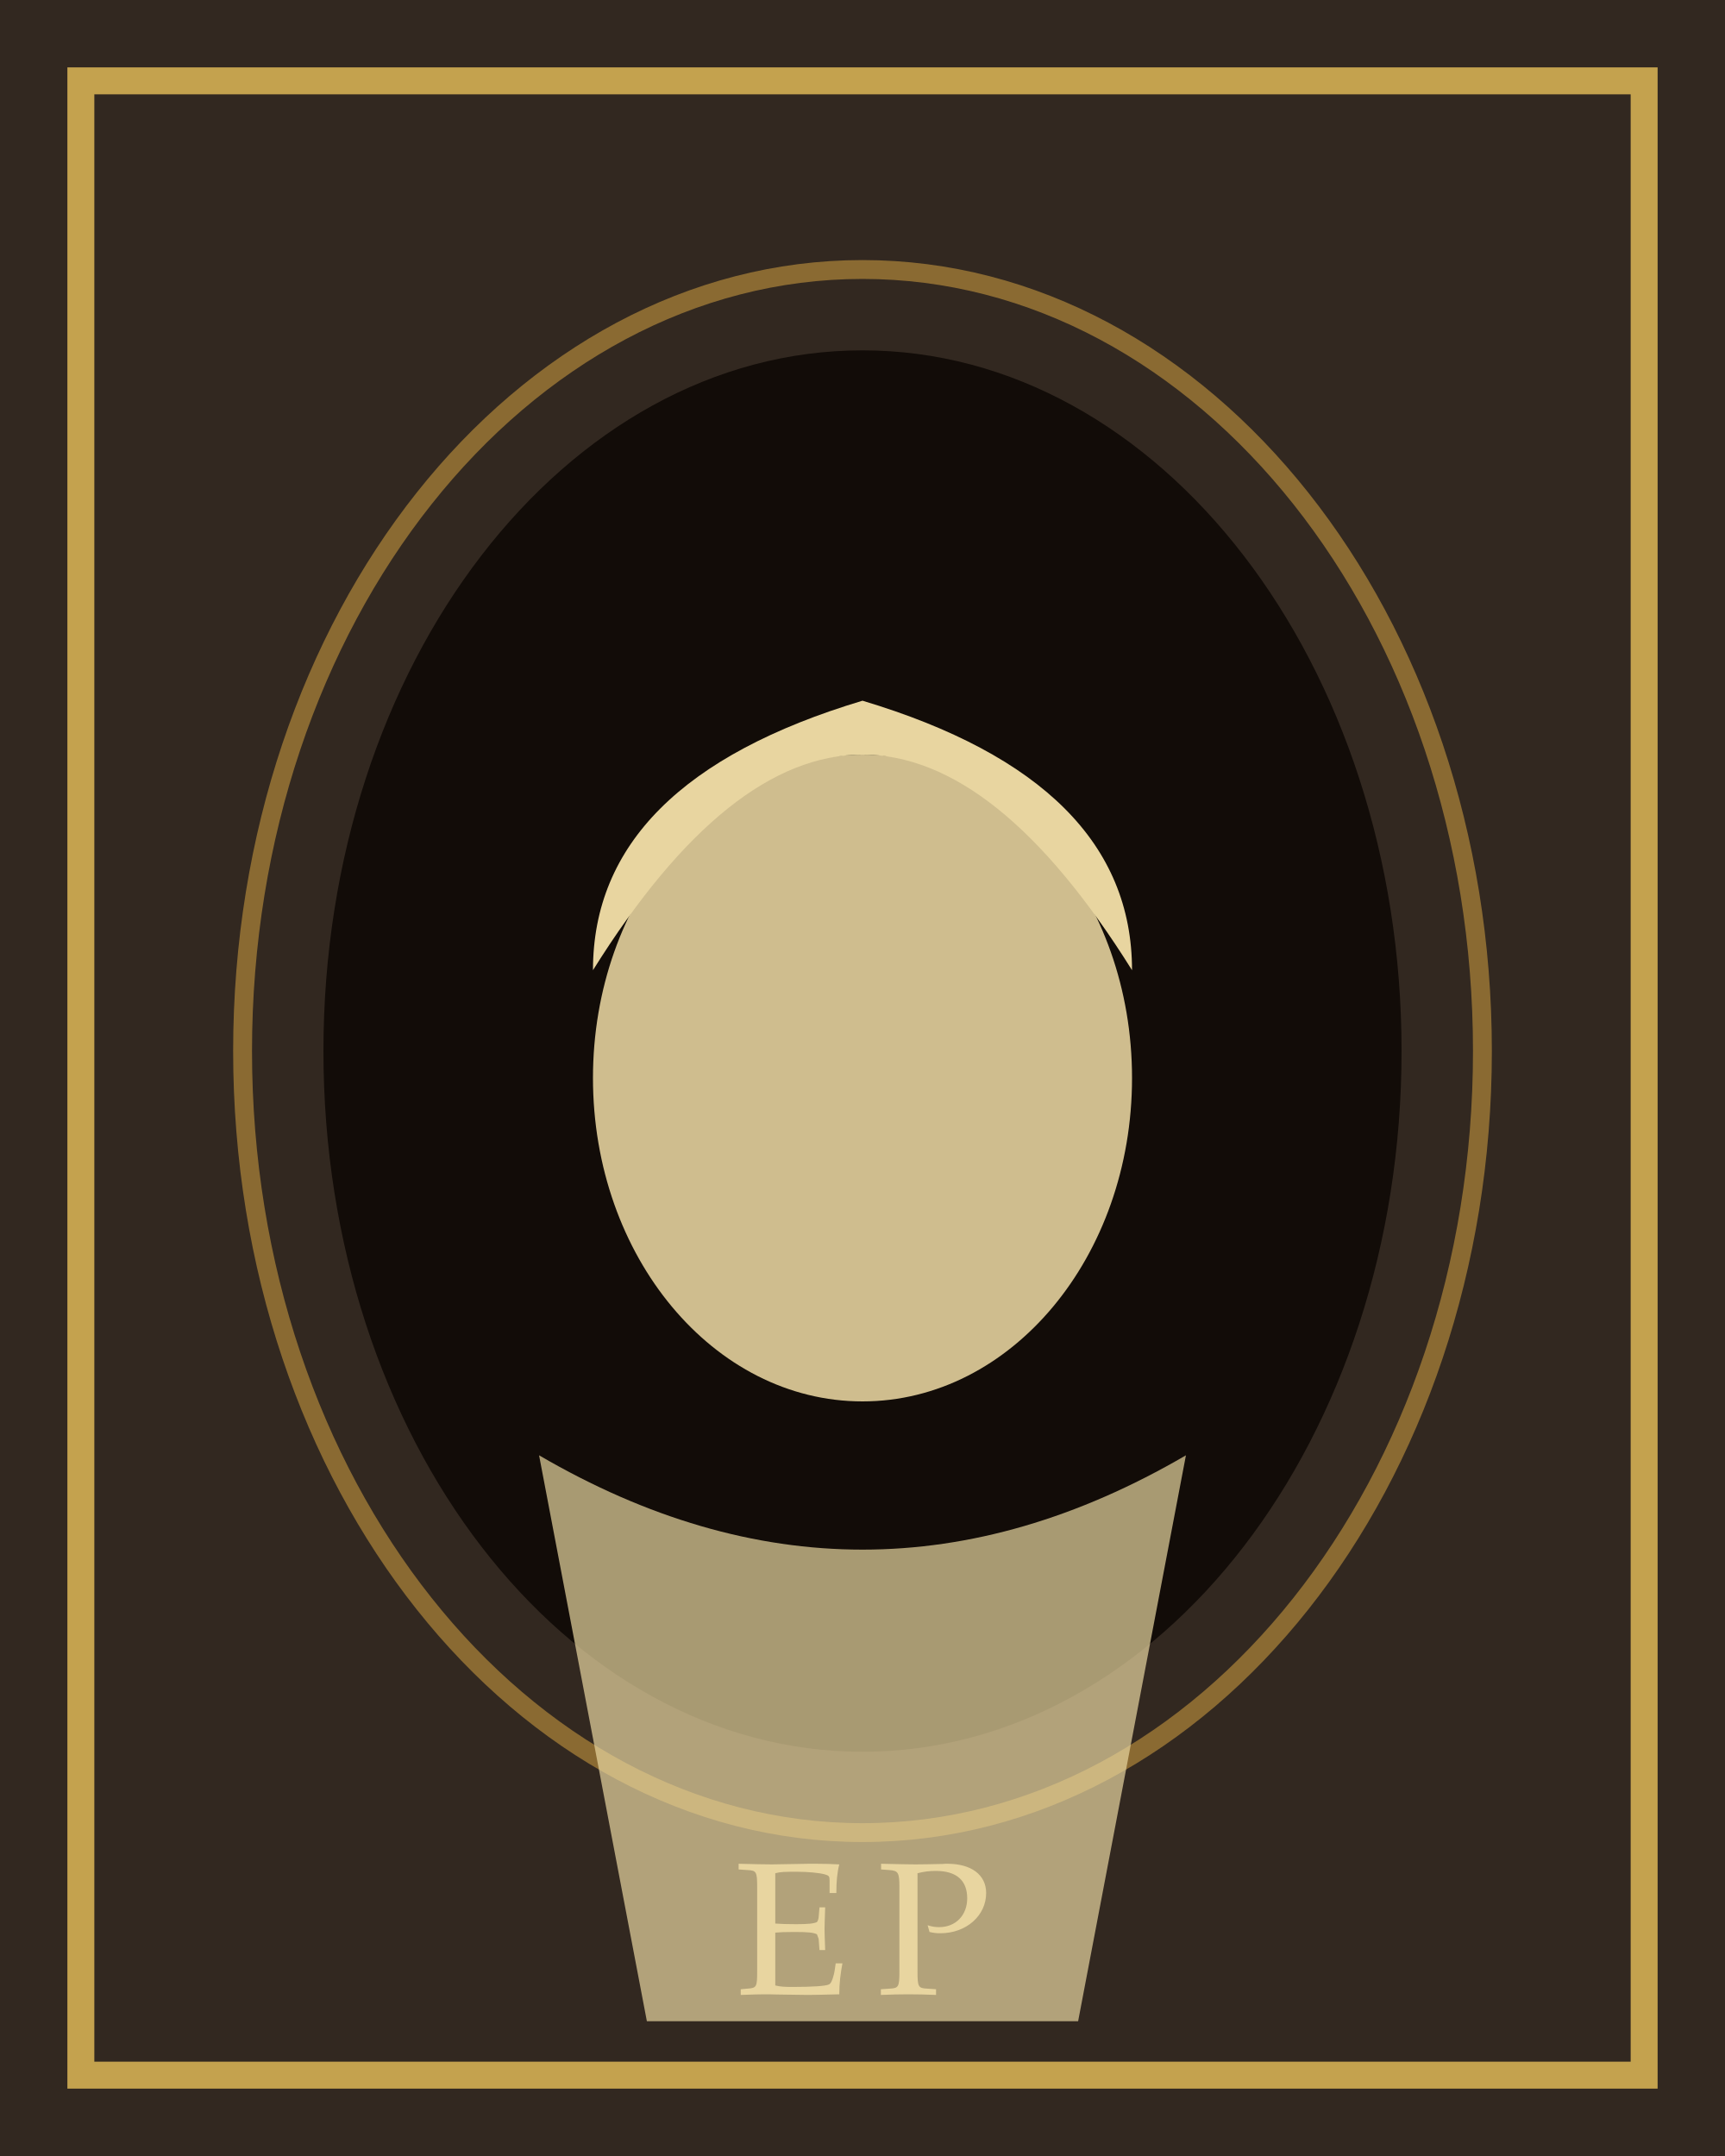
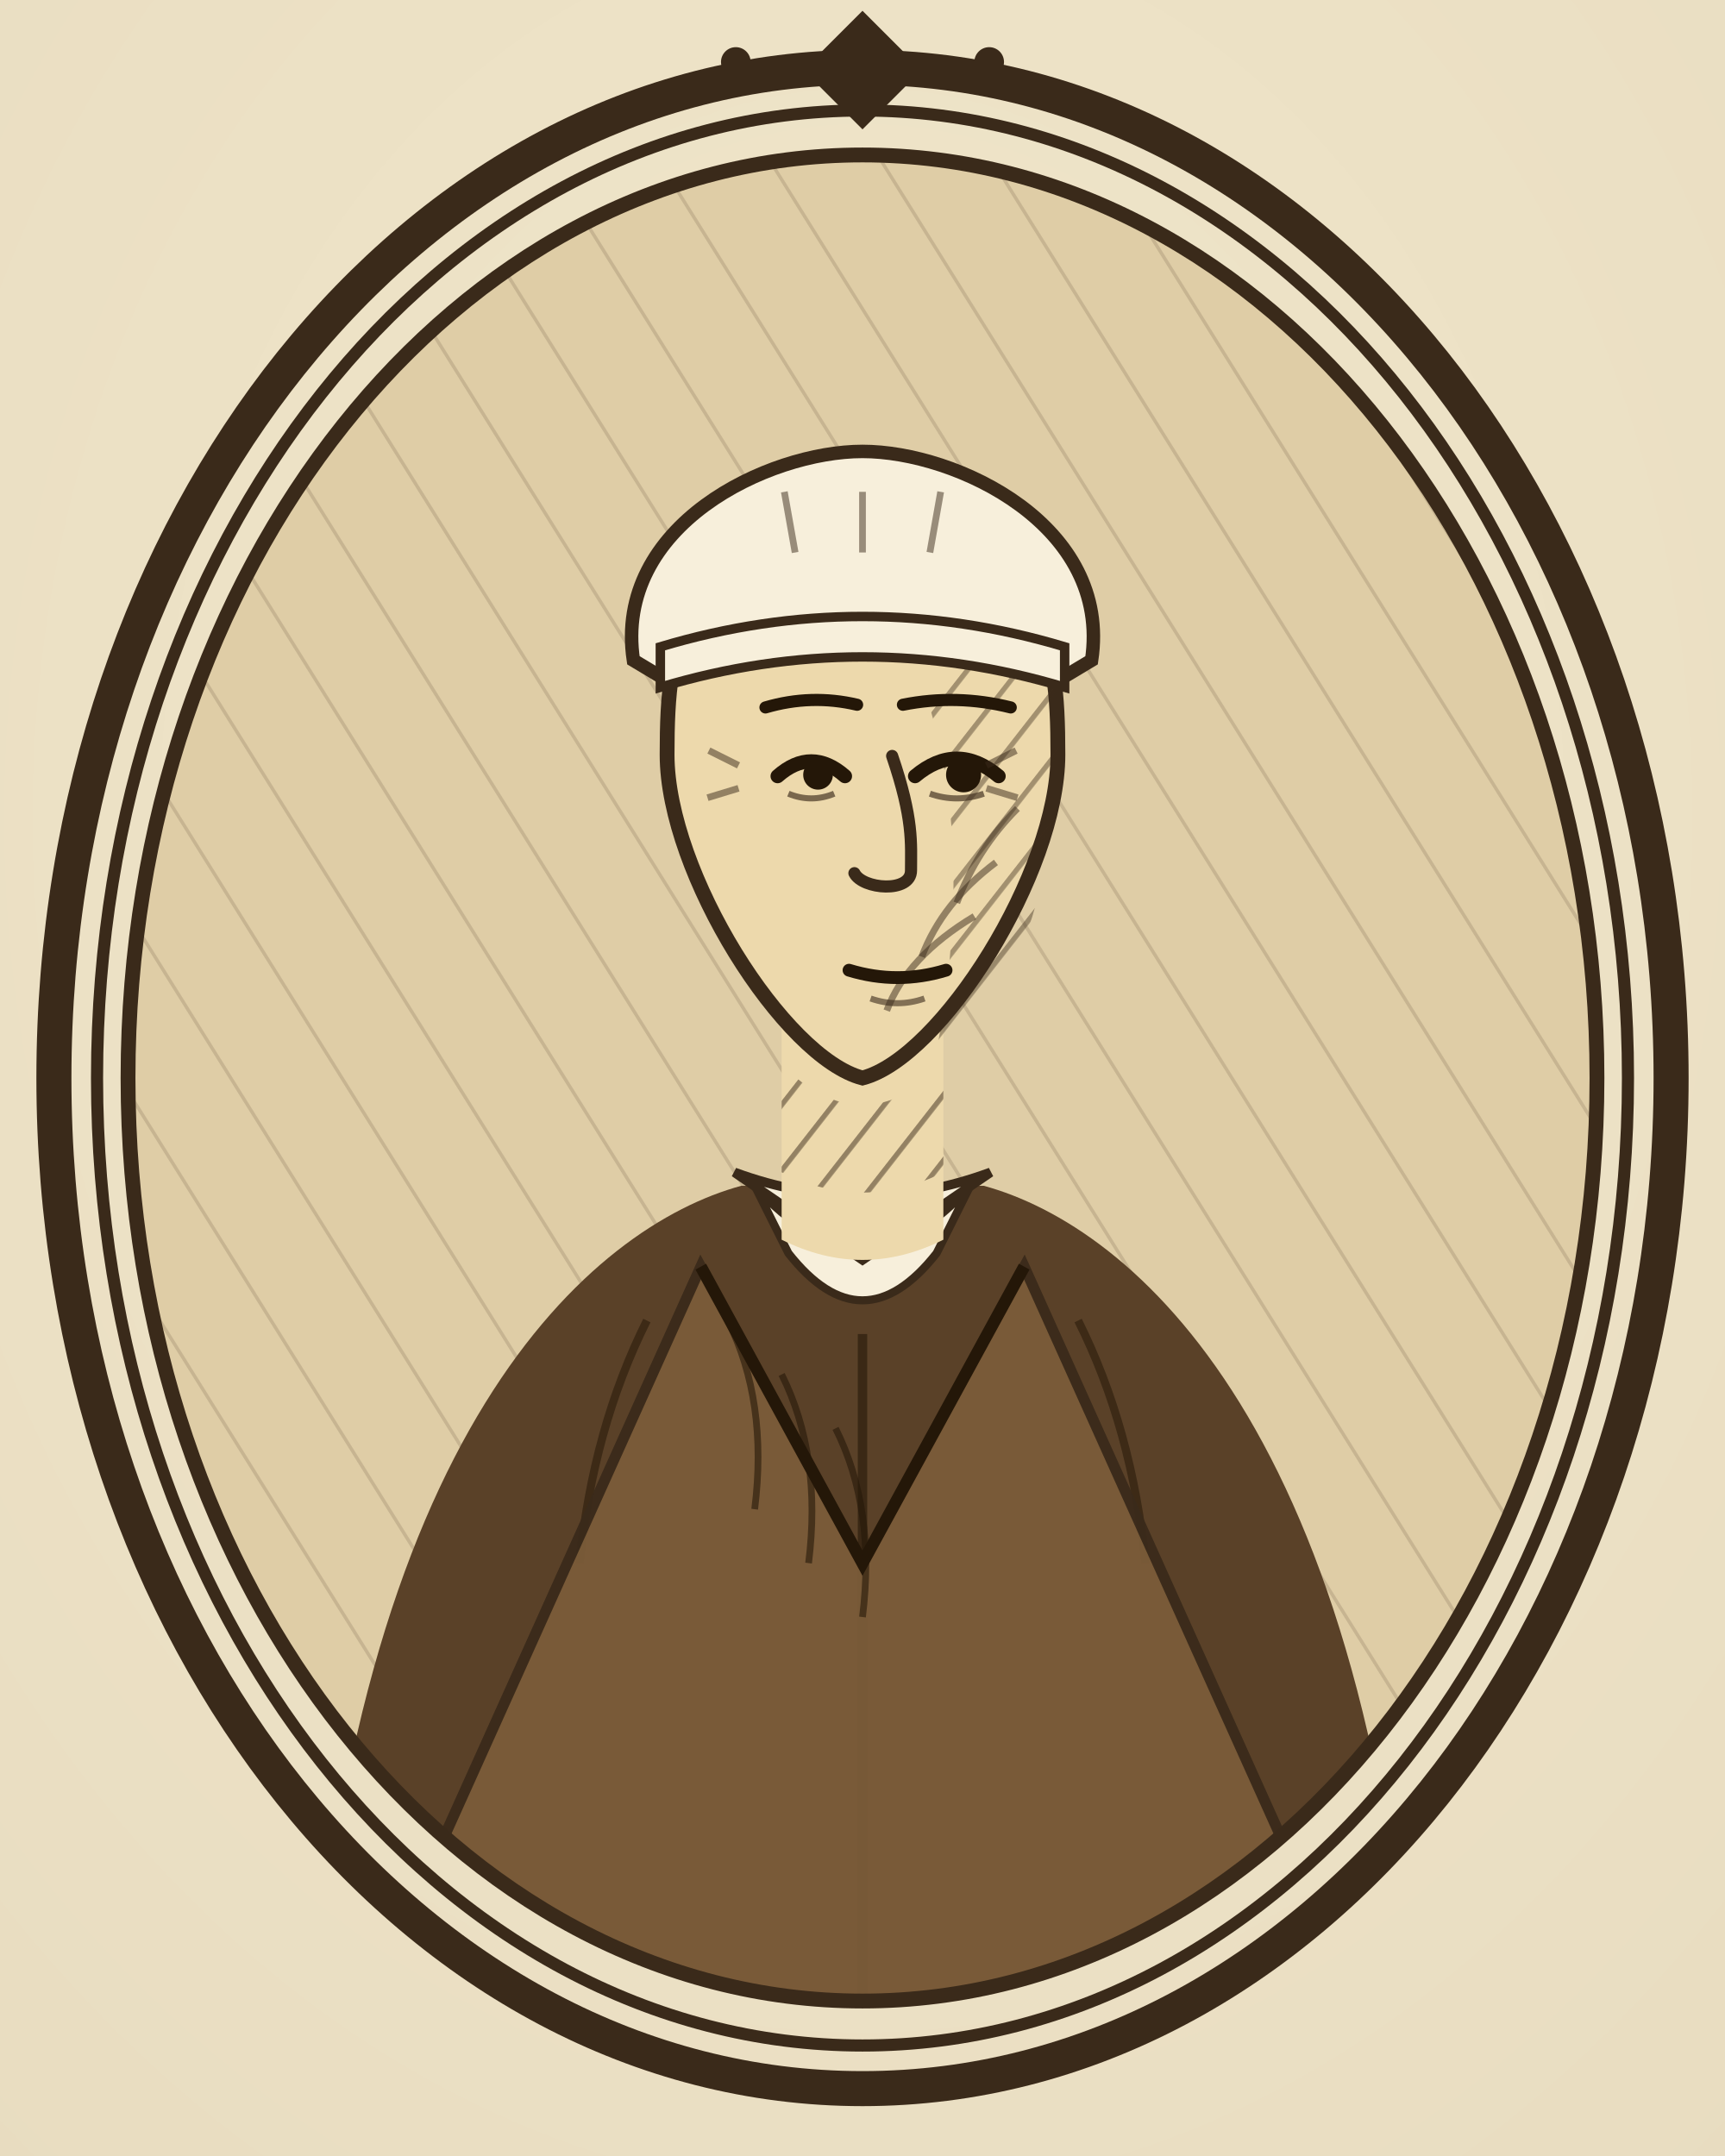
<svg xmlns="http://www.w3.org/2000/svg" viewBox="0 0 128 160">
-   <rect width="128" height="160" fill="#322820" />
-   <rect x="6" y="6" width="116" height="148" fill="none" stroke="#c4a24e" stroke-width="2" />
-   <ellipse cx="64" cy="78" rx="46" ry="58" fill="none" stroke="#8a6a32" stroke-width="1.4" />
-   <ellipse cx="64" cy="78" rx="40" ry="52" fill="#120c08" />
-   <ellipse cx="64" cy="80" rx="20" ry="24" fill="#e8d5a0" opacity="0.88" />
-   <path d="M44 72 Q64 40 84 72 Q84 58 64 52 Q44 58 44 72" fill="#e8d5a0" />
-   <path d="M40 108 Q64 122 88 108 L80 150 L48 150 Z" fill="#e8d5a0" opacity="0.7" />
-   <text x="64" y="148" text-anchor="middle" fill="#e8d5a0" font-family="Palatino, Georgia, serif" font-size="14" letter-spacing="2">EP</text>
+   <defs>
+     <radialGradient id="bgv" cx="50%" cy="38%" r="82%">
+       <stop offset="0%" stop-color="#f1e7cb" />
+       <stop offset="100%" stop-color="#e8dcc0" />
+     </radialGradient>
+     <pattern id="h1" width="4.6" height="4.6" patternUnits="userSpaceOnUse" patternTransform="rotate(38)">
+       <line x1="0" y1="0" x2="0" y2="4.6" stroke="#3a2a1a" stroke-width="0.75" />
+     </pattern>
+     <pattern id="h2" width="3" height="3" patternUnits="userSpaceOnUse" patternTransform="rotate(38)">
+       <line x1="0" y1="0" x2="0" y2="3" stroke="#3a2a1a" stroke-width="0.75" />
+     </pattern>
+     <pattern id="hx" width="3" height="3" patternUnits="userSpaceOnUse" patternTransform="rotate(38)">
+       <path d="M0 0V3M0 0H3" fill="none" stroke="#3a2a1a" stroke-width="0.65" />
+     </pattern>
+     <pattern id="w1" width="4" height="4" patternUnits="userSpaceOnUse" patternTransform="rotate(38)">
+       <line x1="0" y1="0" x2="0" y2="4" stroke="#e9dab6" stroke-width="0.7" />
+     </pattern>
+     <pattern id="fb" width="7" height="7" patternUnits="userSpaceOnUse" patternTransform="rotate(-32)">
+       <line x1="0" y1="0" x2="0" y2="7" stroke="#3a2a1a" stroke-width="0.5" />
+     </pattern>
+     <clipPath id="ov">
+       <ellipse cx="64" cy="80" rx="54.5" ry="68.5" />
+     </clipPath>
+   </defs>
+   <rect width="128" height="160" fill="url(#bgv)" />
+   <ellipse cx="64" cy="80" rx="60" ry="75" fill="none" stroke="#3a2a1a" stroke-width="2.6" />
+   <ellipse cx="64" cy="80" rx="56.8" ry="71.8" fill="none" stroke="#3a2a1a" stroke-width="0.9" />
+   <path d="M64 0.8 68.4 5.2 64 9.6 59.6 5.2Z" fill="#3a2a1a" />
+   <circle cx="54.6" cy="4.6" r="1.1" fill="#3a2a1a" />
+   <circle cx="73.4" cy="4.6" r="1.1" fill="#3a2a1a" />
+   <g clip-path="url(#ov)">
+     <rect x="2" y="2" width="124" height="156" fill="#dfcda6" />
+     <rect x="2" y="2" width="124" height="156" fill="url(#fb)" opacity="0.15" />
+     <path d="M23 154C26 106 44 91 55 88L73 88C84 91 102 106 105 154Z" fill="#5a4128" />
+     <path d="M56 88Q64 97 72 88L69.5 93Q64 100 58.5 93Z" fill="#f7efdb" stroke="#3a2a1a" stroke-width="0.6" />
+     <path d="M64 99L64 154" stroke="#241708" stroke-width="0.7" opacity="0.6" />
+     <path d="M48 98q-4 8 -5 18" fill="none" stroke="#241708" stroke-width="0.6" opacity="0.55" />
+     <path d="M80 98q4 8 5 18" fill="none" stroke="#241708" stroke-width="0.6" opacity="0.55" />
+     <path d="M25 154L52 94L64 116L76 94L103 154Z" fill="#7a5b38" stroke="#3a2a1a" stroke-width="0.8" opacity="0.96" />
+     <path d="M52 94L64 116L76 94" fill="none" stroke="#241708" stroke-width="0.9" />
+     <path d="M54 98q3 6 2 14" fill="none" stroke="#241708" stroke-width="0.5" opacity="0.6" />
+     <path d="M58 102q3 6 2 14" fill="none" stroke="#241708" stroke-width="0.5" opacity="0.6" />
+     <path d="M62 106q3 6 2 14" fill="none" stroke="#241708" stroke-width="0.5" opacity="0.6" />
+     <path d="M54.5 87L64 93.5L73.5 87Q64 90.5 54.5 87Z" fill="#f7efdb" stroke="#3a2a1a" stroke-width="0.7" />
+     <path d="M58 71L58 92Q64 95 70 92L70 71Z" fill="#edd9ac" />
+     <path d="M58 79Q64 85 70 79L70 87Q64 90 58 87Z" fill="url(#h2)" opacity="0.5" />
+     <path d="M64 40C77.5 41 78.5 47.2 78.5 56C78.5 64.8 69.8 78.5 64 80C58.2 78.5 49.5 64.8 49.5 56C49.5 47.2 50.5 41 64 40Z" fill="#edd9ac" stroke="#3a2a1a" stroke-width="1.1" />
+     <path d="M77.5 46C79 53.2 79 60 77 66.4C76 72 71 77.2 69.5 78C71.2 68.8 71.5 59.2 68.3 50.4Z" fill="url(#h2)" opacity="0.42" />
+     <path d="M51 42.5Q64 39.5 77 42.5L76 46.5Q64 43.5 52 46.5Z" fill="url(#h1)" opacity="0.25" />
+     <path d="M75.5 60q-3 3 -4.5 7" fill="none" stroke="#3a2a1a" stroke-width="0.5" opacity="0.50" />
+     <path d="M73.9 64q-4 3 -5.5 7" fill="none" stroke="#3a2a1a" stroke-width="0.5" opacity="0.50" />
+     <path d="M72.3 68q-5 3 -6.5 7" fill="none" stroke="#3a2a1a" stroke-width="0.5" opacity="0.50" />
+     <path d="M57.7 57.6Q60.2 55.4 62.7 57.6" fill="none" stroke="#241708" stroke-width="1.05" stroke-linecap="round" />
+     <circle cx="60.7" cy="57.5" r="1.1" fill="#241708" />
+     <path d="M58.5 58.9Q60.2 59.6 61.9 58.9" fill="none" stroke="#3a2a1a" stroke-width="0.45" opacity="0.65" />
+     <path d="M56.8 52.5Q60.2 51.5 63.6 52.3" fill="none" stroke="#241708" stroke-width="0.9" stroke-linecap="round" />
+     <path d="M67.9 57.6Q71 55 74.1 57.6" fill="none" stroke="#241708" stroke-width="1.05" stroke-linecap="round" />
+     <circle cx="71.5" cy="57.5" r="1.3" fill="#241708" />
+     <path d="M69 58.9Q71 59.6 73 58.9" fill="none" stroke="#3a2a1a" stroke-width="0.45" opacity="0.65" />
+     <path d="M75 52.5Q71 51.5 67 52.3" fill="none" stroke="#241708" stroke-width="0.9" stroke-linecap="round" />
+     <path d="M66.2 56.1C67.8 60.8 67.6 62.6 67.6 64.6C67.6 66.3 64 66 63.4 64.8" fill="none" stroke="#3a2a1a" stroke-width="0.9" stroke-linecap="round" />
+     <path d="M63 72Q66.6 73.1 70.2 72" fill="none" stroke="#241708" stroke-width="0.95" stroke-linecap="round" />
+     <path d="M64.6 74.1Q66.6 74.8 68.6 74.1" fill="none" stroke="#3a2a1a" stroke-width="0.45" opacity="0.6" />
+     <path d="M55.3 46Q64 43.8 72.7 46" fill="none" stroke="#3a2a1a" stroke-width="0.5" opacity="0.5" />
+     <path d="M56.8 49.2Q64 47 71.2 49.2" fill="none" stroke="#3a2a1a" stroke-width="0.5" opacity="0.5" />
+     <path d="M54.8 56.8l-2.2 -1.1M54.8 58.5l-2.3 0.7" fill="none" stroke="#3a2a1a" stroke-width="0.5" opacity="0.5" />
+     <path d="M73.2 56.8l2.2 -1.1M73.2 58.5l2.3 0.7" fill="none" stroke="#3a2a1a" stroke-width="0.5" opacity="0.5" />
+     <path d="M47 49C45.5 39 57 33.5 64 33.5C71 33.5 82.5 39 81 49L78.5 50.5Q64 42.5 49.5 50.5Z" fill="#f7efdb" stroke="#3a2a1a" stroke-width="1" />
+     <path d="M49 48Q64 43.5 79 48L79 51Q64 46.5 49 51Z" fill="#f7efdb" stroke="#3a2a1a" stroke-width="0.7" />
+     <path d="M59 41l-0.8 -4.5" fill="none" stroke="#3a2a1a" stroke-width="0.5" opacity="0.5" />
+     <path d="M64 41l0 -4.5" fill="none" stroke="#3a2a1a" stroke-width="0.5" opacity="0.5" />
+     <path d="M69 41l0.8 -4.5" fill="none" stroke="#3a2a1a" stroke-width="0.5" opacity="0.5" />
+   </g>
+   <ellipse cx="64" cy="80" rx="54.5" ry="68.5" fill="none" stroke="#3a2a1a" stroke-width="1.1" />
</svg>
